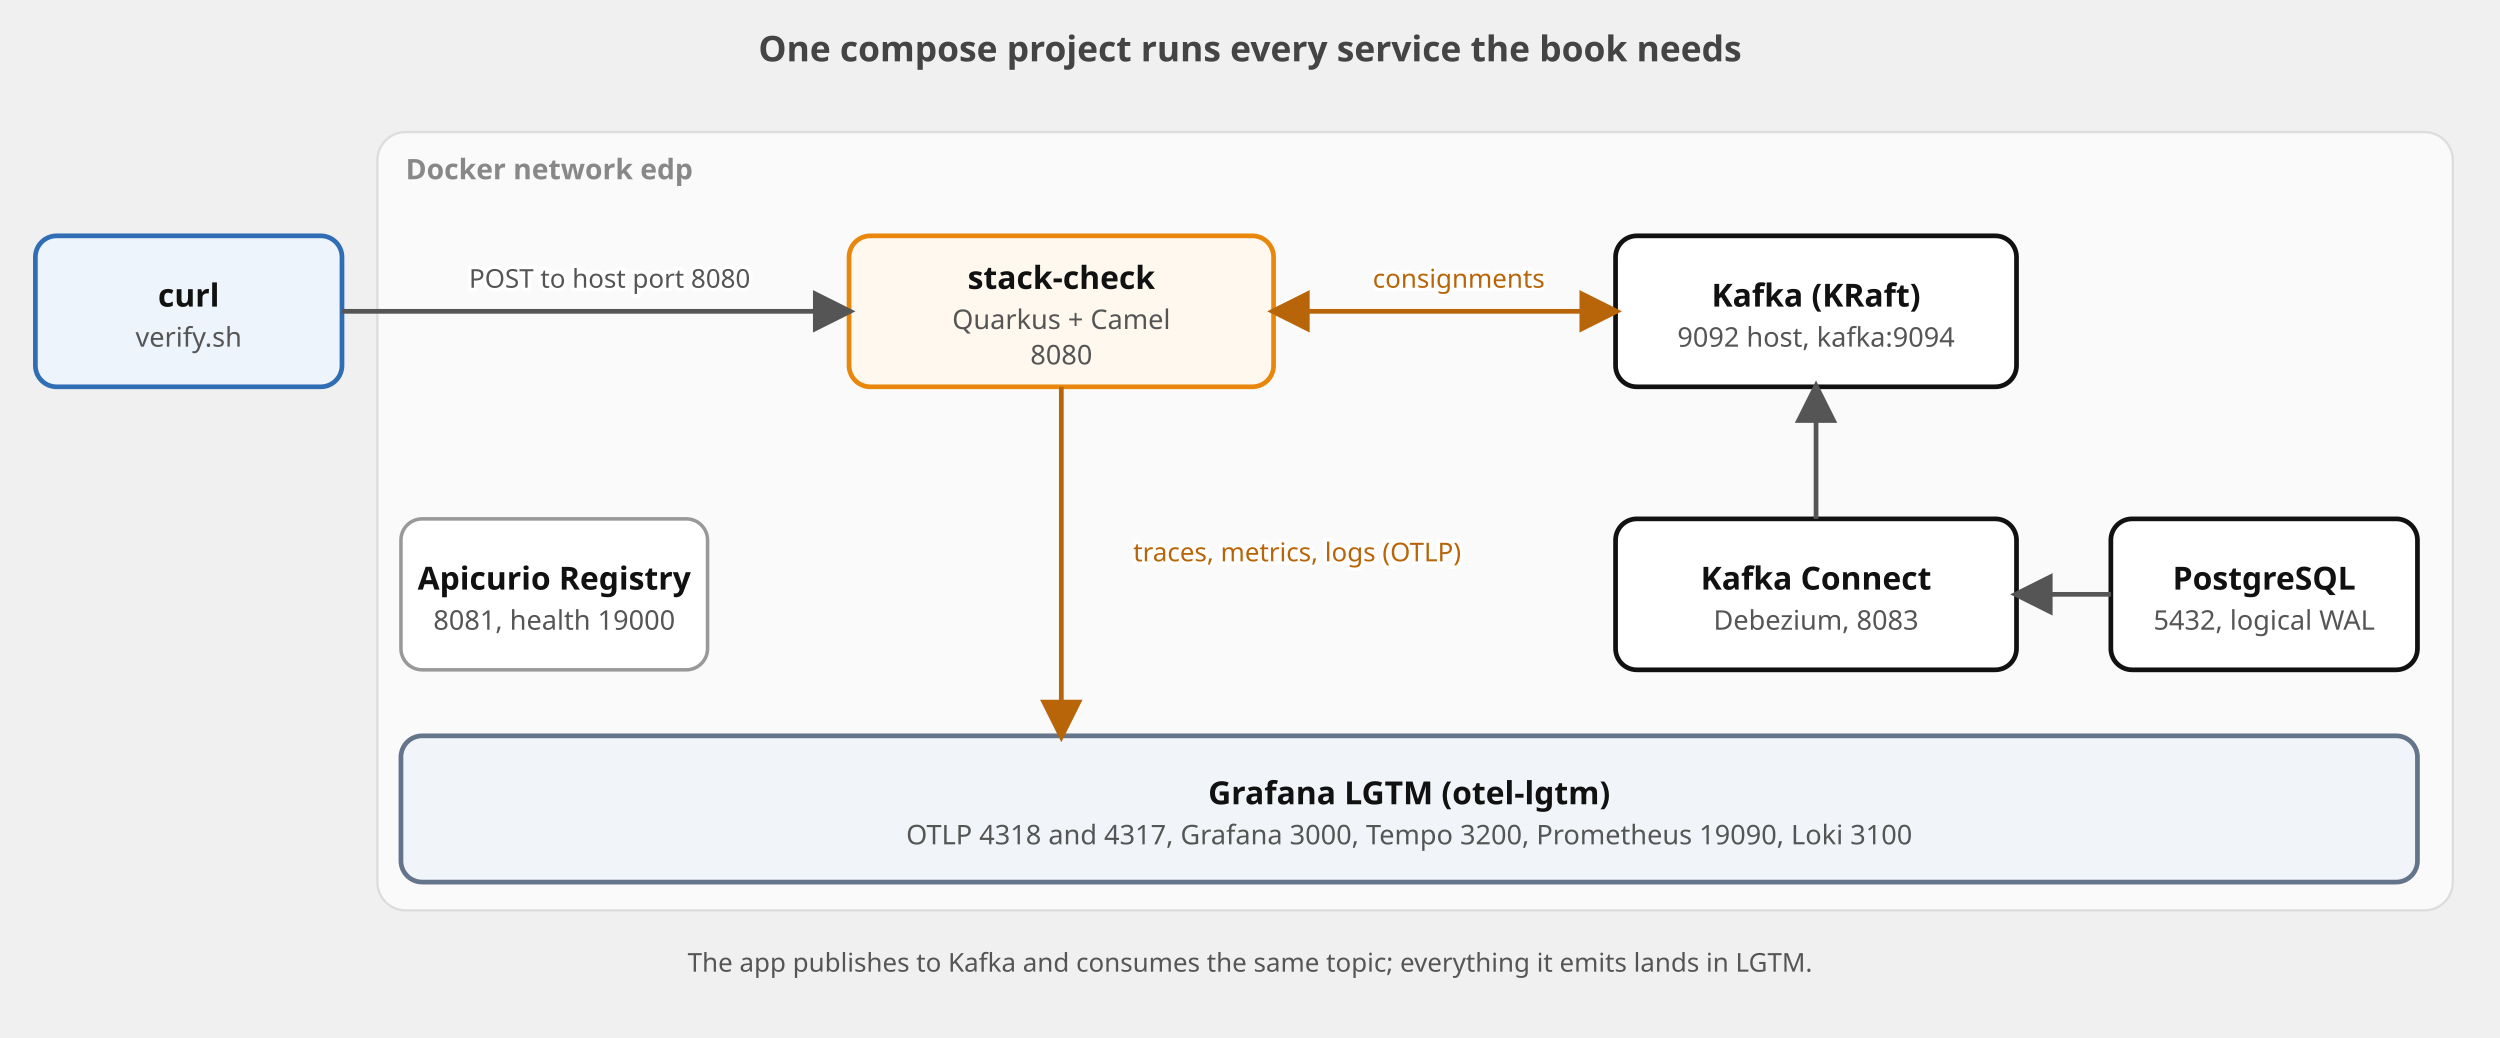
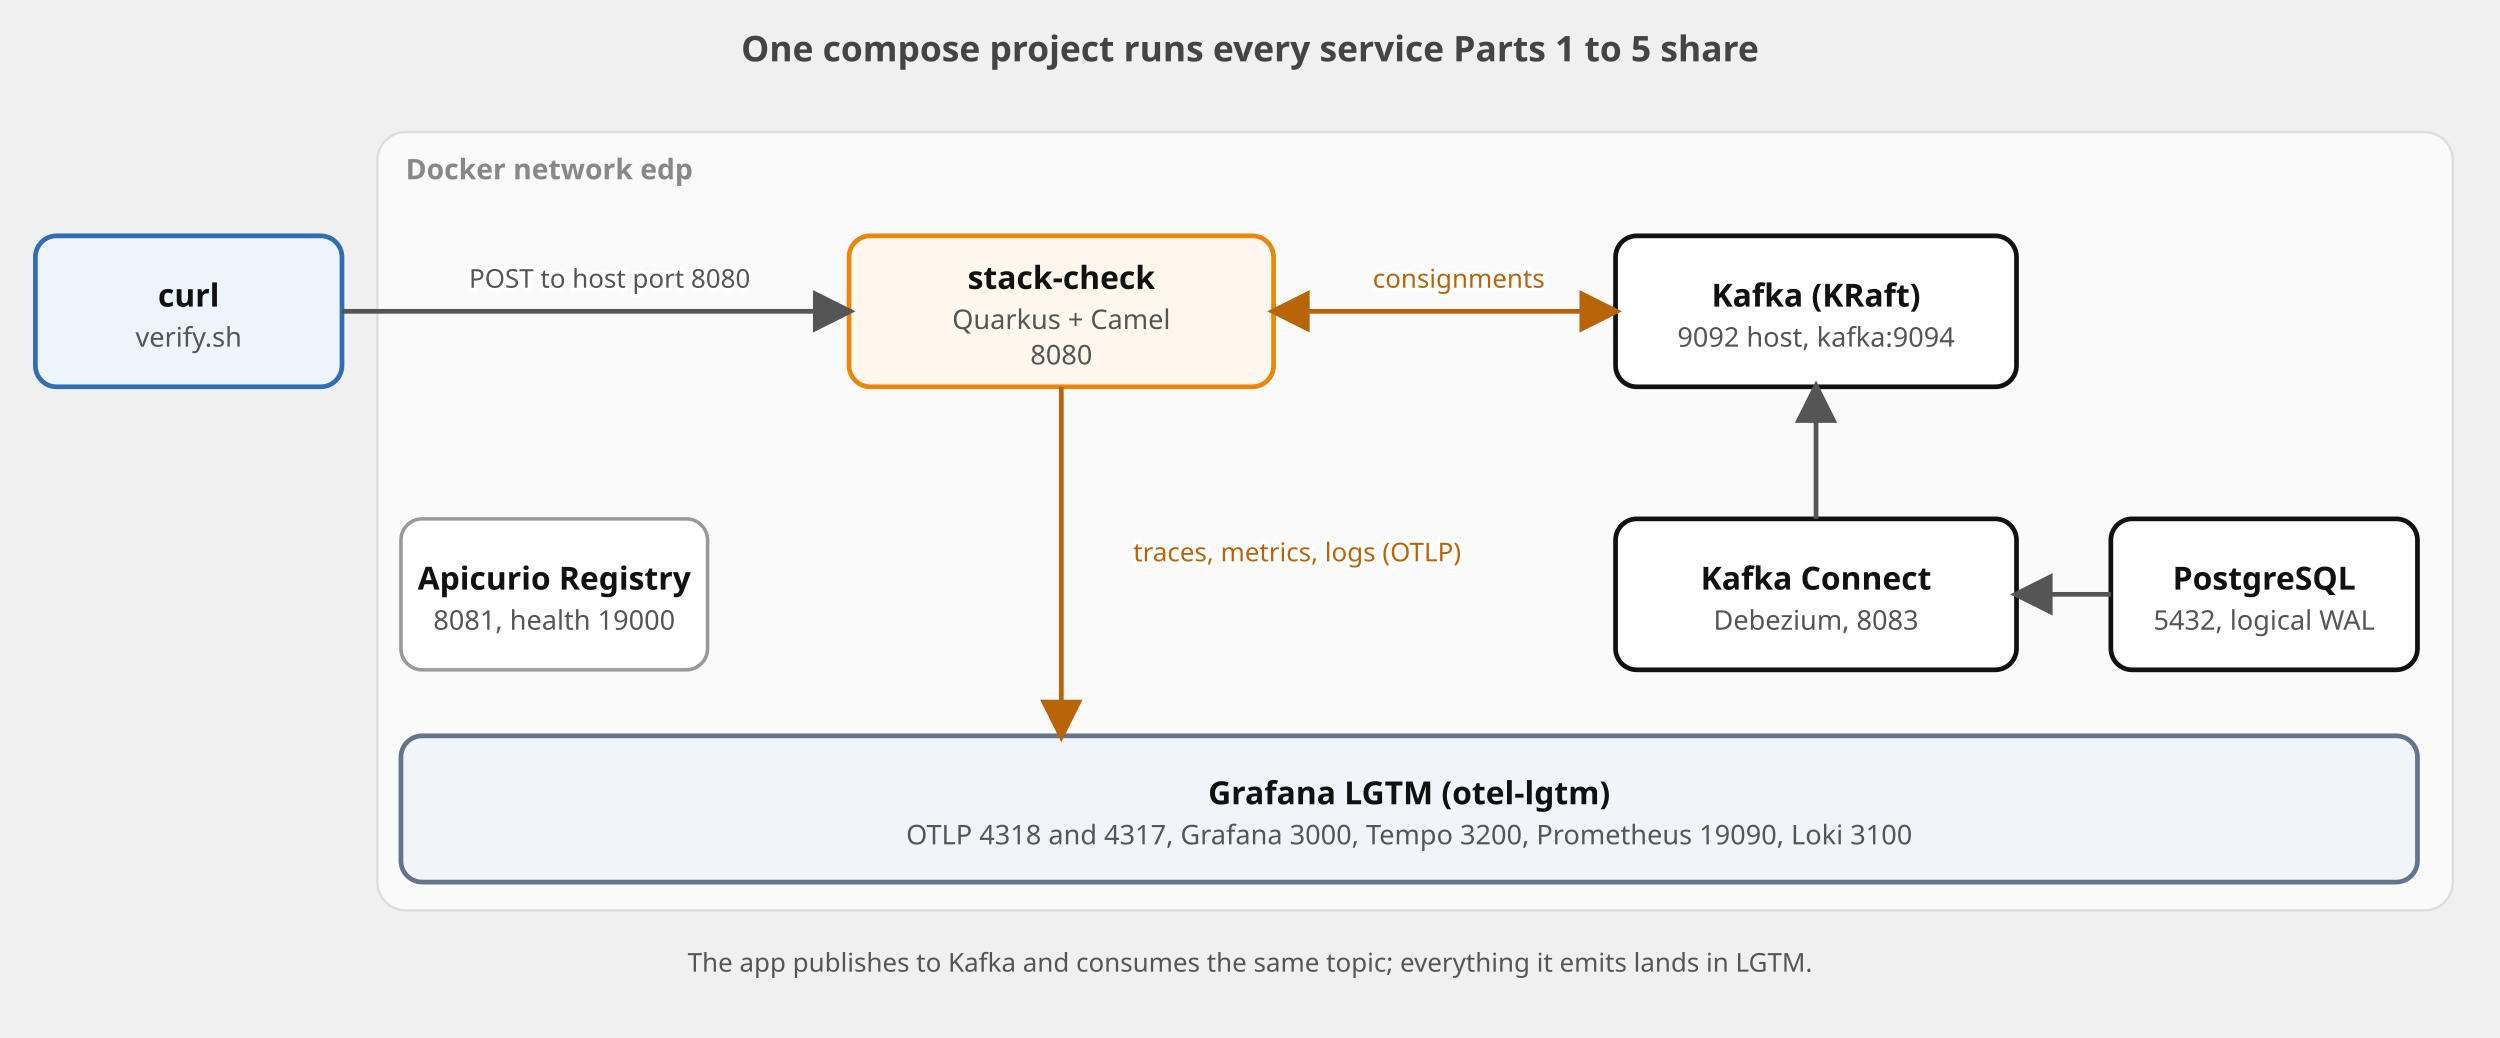
<svg xmlns="http://www.w3.org/2000/svg" viewBox="0 0 1060 440" font-family="'Red Hat Text', system-ui, sans-serif" role="img">
  <defs>
    <marker id="a" viewBox="0 0 10 10" refX="8.5" refY="5" markerWidth="9" markerHeight="9" orient="auto-start-reverse">
      <path d="M0,0 L10,5 L0,10 z" fill="#555" />
    </marker>
    <marker id="am" viewBox="0 0 10 10" refX="8.5" refY="5" markerWidth="9" markerHeight="9" orient="auto-start-reverse">
      <path d="M0,0 L10,5 L0,10 z" fill="#b8650a" />
    </marker>
  </defs>
  <rect x="160" y="56" width="880" height="330" rx="12" fill="#fafafa" stroke="#ddd" />
  <text x="172" y="76" font-size="12" font-weight="700" fill="#888">Docker network edp</text>
  <rect x="15" y="100" width="130" height="64" rx="9" fill="#eef4fb" stroke="#2f6db5" stroke-width="2" />
  <text x="80.0" y="130.0" font-size="13.5" font-weight="700" fill="#111111" text-anchor="middle">curl</text>
  <text x="80.0" y="147.0" font-size="11.5" fill="#555555" text-anchor="middle">verify.sh</text>
  <rect x="360" y="100" width="180" height="64" rx="9" fill="#fff8ef" stroke="#e8870c" stroke-width="2" />
  <text x="450.0" y="122.5" font-size="13.5" font-weight="700" fill="#111111" text-anchor="middle">stack-check</text>
  <text x="450.0" y="139.5" font-size="11.5" fill="#555555" text-anchor="middle">Quarkus + Camel</text>
  <text x="450.0" y="154.5" font-size="11.5" fill="#555555" text-anchor="middle">8080</text>
  <rect x="685" y="100" width="170" height="64" rx="9" fill="#ffffff" stroke="#111111" stroke-width="2" />
  <text x="770.0" y="130.0" font-size="13.5" font-weight="700" fill="#111111" text-anchor="middle">Kafka (KRaft)</text>
  <text x="770.0" y="147.0" font-size="11.5" fill="#555555" text-anchor="middle">9092 host, kafka:9094</text>
  <rect x="170" y="220" width="130" height="64" rx="9" fill="#ffffff" stroke="#999999" stroke-width="1.5" />
  <text x="235.0" y="250.0" font-size="13.5" font-weight="700" fill="#111111" text-anchor="middle">Apicurio Registry</text>
  <text x="235.0" y="267.0" font-size="11.5" fill="#555555" text-anchor="middle">8081, health 19000</text>
  <rect x="685" y="220" width="170" height="64" rx="9" fill="#ffffff" stroke="#111111" stroke-width="2" />
  <text x="770.0" y="250.0" font-size="13.5" font-weight="700" fill="#111111" text-anchor="middle">Kafka Connect</text>
  <text x="770.0" y="267.0" font-size="11.5" fill="#555555" text-anchor="middle">Debezium, 8083</text>
  <rect x="895" y="220" width="130" height="64" rx="9" fill="#ffffff" stroke="#111111" stroke-width="2" />
  <text x="960.0" y="250.0" font-size="13.5" font-weight="700" fill="#111111" text-anchor="middle">PostgreSQL</text>
  <text x="960.0" y="267.0" font-size="11.5" fill="#555555" text-anchor="middle">5432, logical WAL</text>
  <rect x="170" y="312" width="855" height="62" rx="9" fill="#f1f5f9" stroke="#64748b" stroke-width="2" />
  <text x="597.5" y="341.0" font-size="13.5" font-weight="700" fill="#111111" text-anchor="middle">Grafana LGTM (otel-lgtm)</text>
  <text x="597.5" y="358.0" font-size="11.5" fill="#555555" text-anchor="middle">OTLP 4318 and 4317, Grafana 3000, Tempo 3200, Prometheus 19090, Loki 3100</text>
  <path d="M145,132 L360,132" fill="none" stroke="#555" stroke-width="2" marker-end="url(#a)" />
  <text x="258.5" y="122.0" font-size="11" fill="#ffffff" stroke="#ffffff" stroke-width="3" paint-order="stroke" text-anchor="middle">POST to host port 8080</text>
  <text x="258.5" y="122.0" font-size="11" fill="#555" text-anchor="middle">POST to host port 8080</text>
  <path d="M540,132 L685,132" fill="none" stroke="#b8650a" stroke-width="2" marker-start="url(#am)" marker-end="url(#am)" />
  <text x="618.5" y="122.0" font-size="11" fill="#ffffff" stroke="#ffffff" stroke-width="3" paint-order="stroke" text-anchor="middle">consignments</text>
  <text x="618.5" y="122.0" font-size="11" fill="#b8650a" text-anchor="middle">consignments</text>
  <path d="M770,220 L770,164" fill="none" stroke="#555" stroke-width="2" marker-end="url(#a)" />
  <path d="M895,252 L855,252" fill="none" stroke="#555" stroke-width="2" marker-end="url(#a)" />
  <path d="M450,164 L450,312" fill="none" stroke="#b8650a" stroke-width="2" marker-end="url(#am)" />
  <text x="550.0" y="238.0" font-size="11" fill="#ffffff" stroke="#ffffff" stroke-width="3" paint-order="stroke" text-anchor="middle">traces, metrics, logs (OTLP)</text>
  <text x="550.0" y="238.0" font-size="11" fill="#b8650a" text-anchor="middle">traces, metrics, logs (OTLP)</text>
-   <text x="530" y="26" font-size="15" fill="#444444" text-anchor="middle" font-weight="700">One compose project runs every service the book needs</text>
+   <text x="530" y="26" font-size="15" fill="#444444" text-anchor="middle" font-weight="700">One compose project runs every service Parts 1 to 5 share</text>
  <text x="530" y="412" font-size="11" fill="#555555" text-anchor="middle">The app publishes to Kafka and consumes the same topic; everything it emits lands in LGTM.</text>
</svg>
